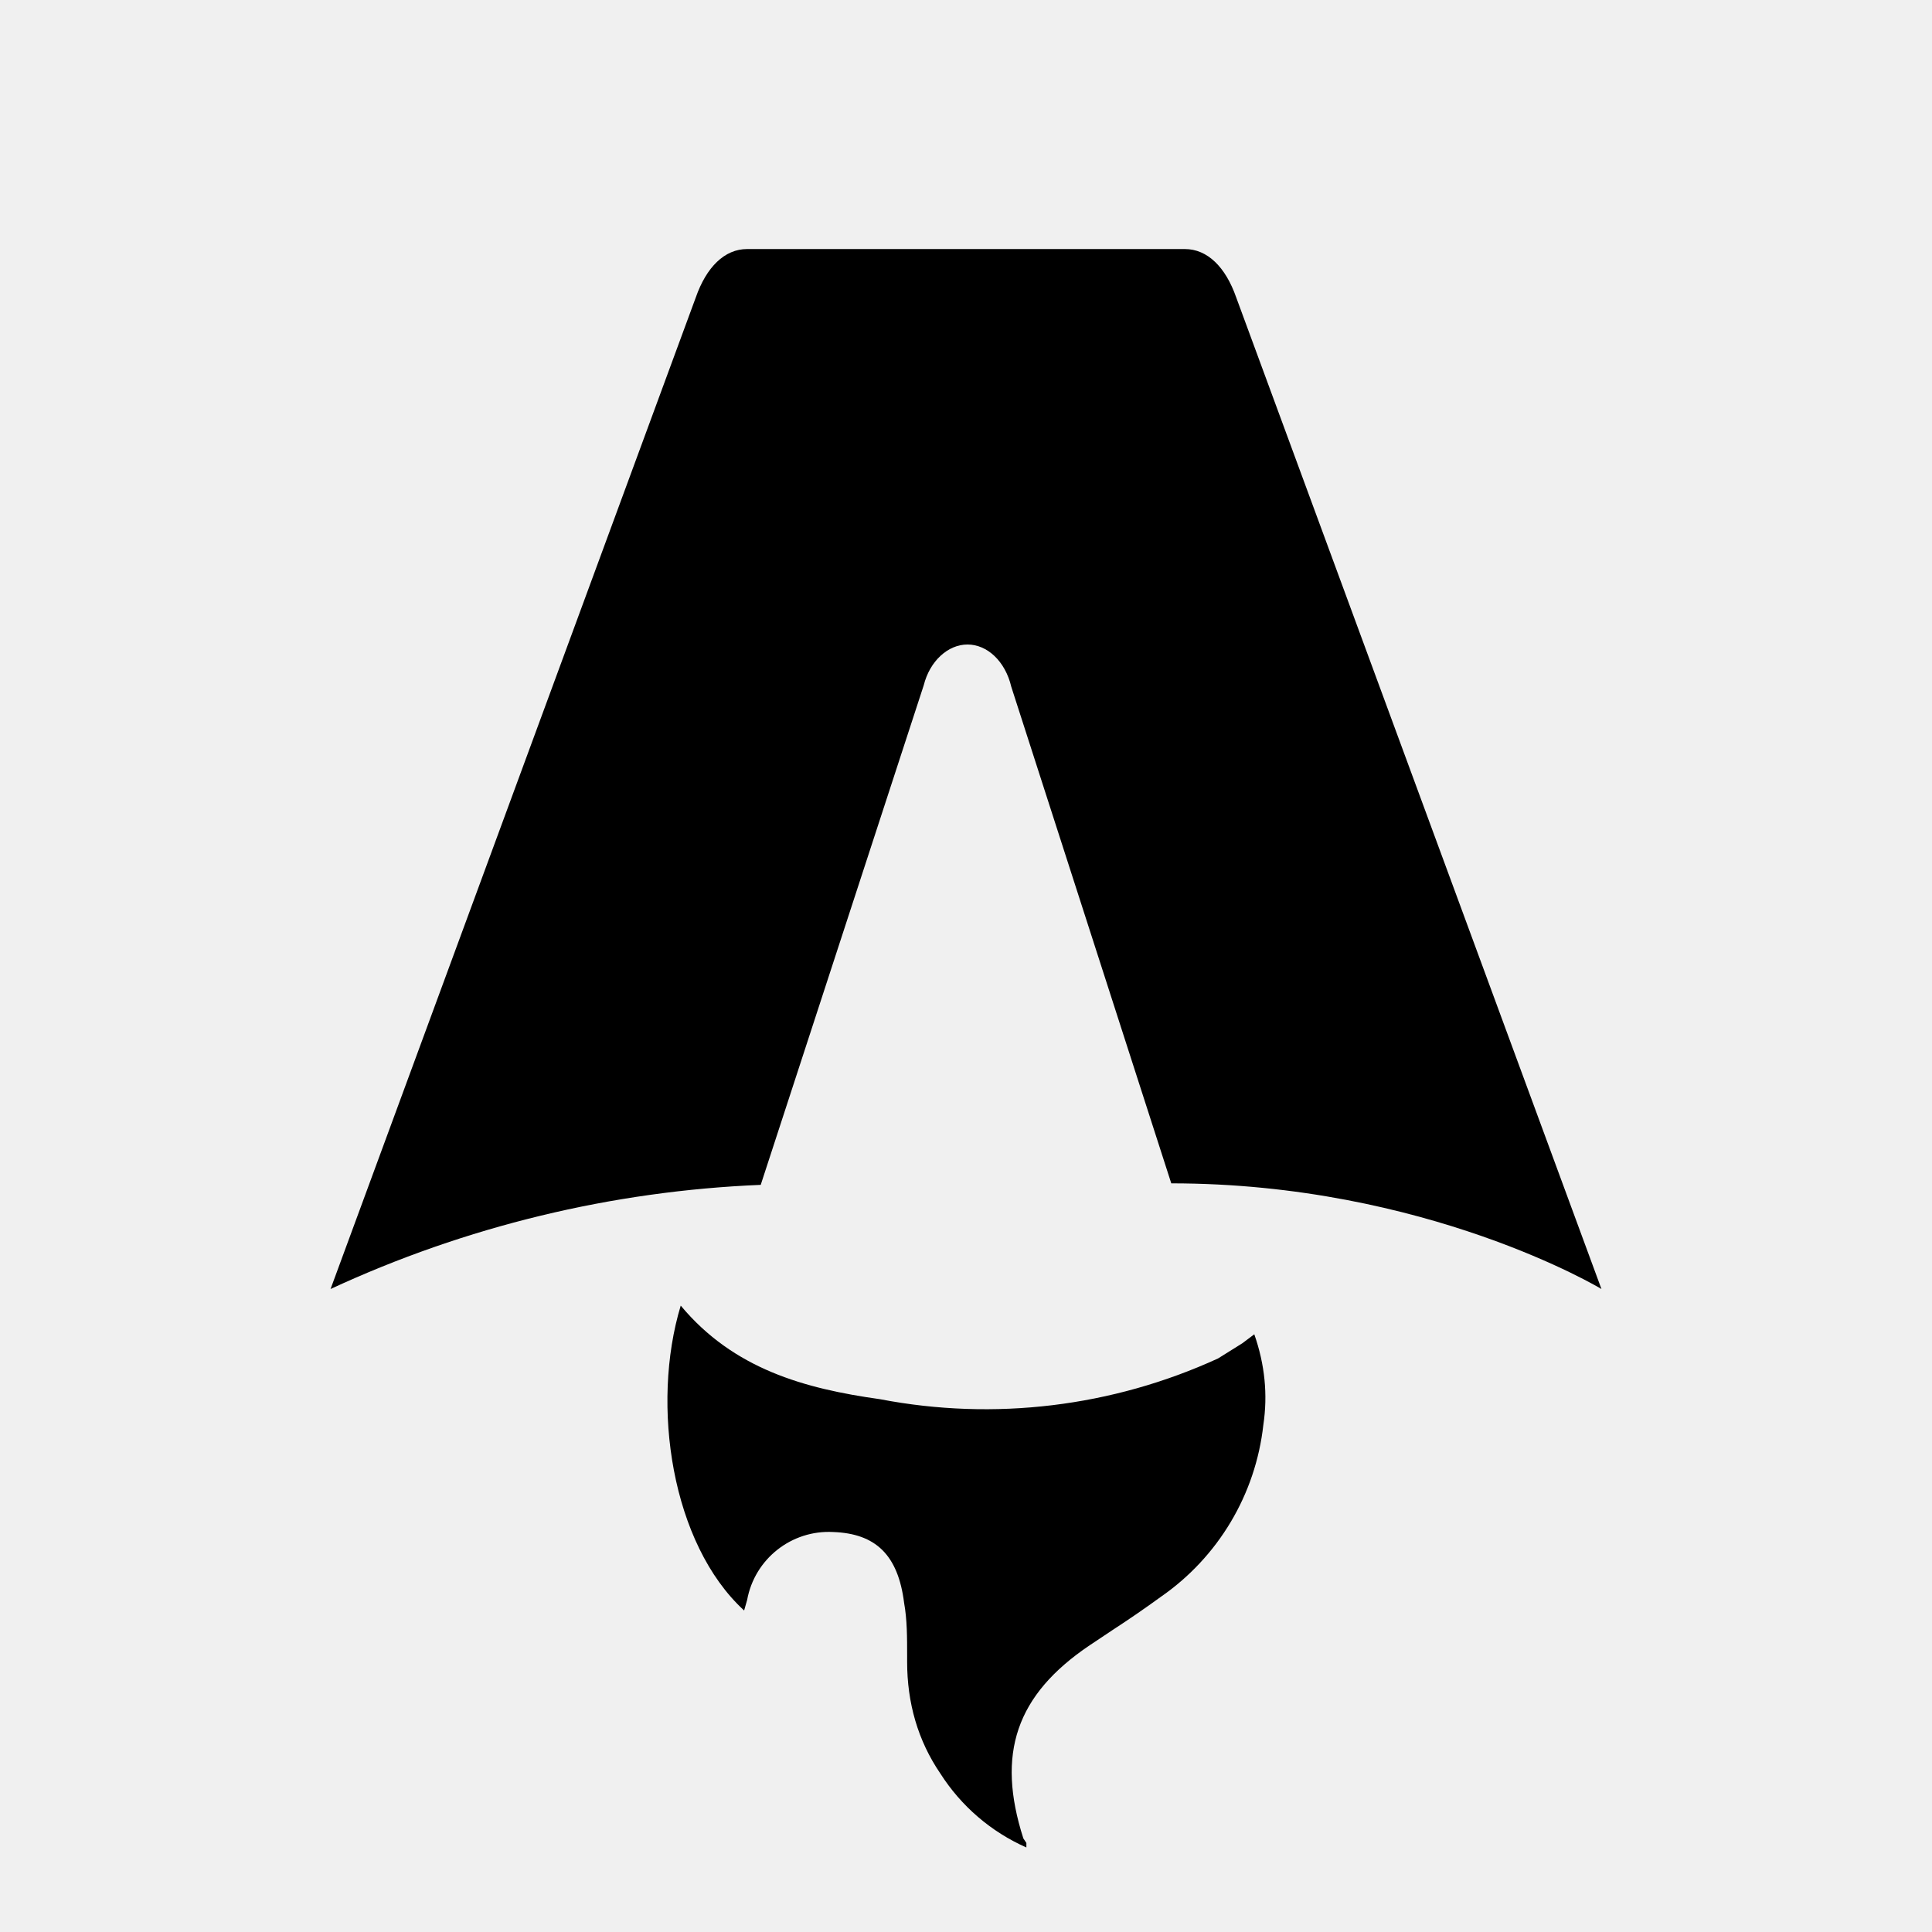
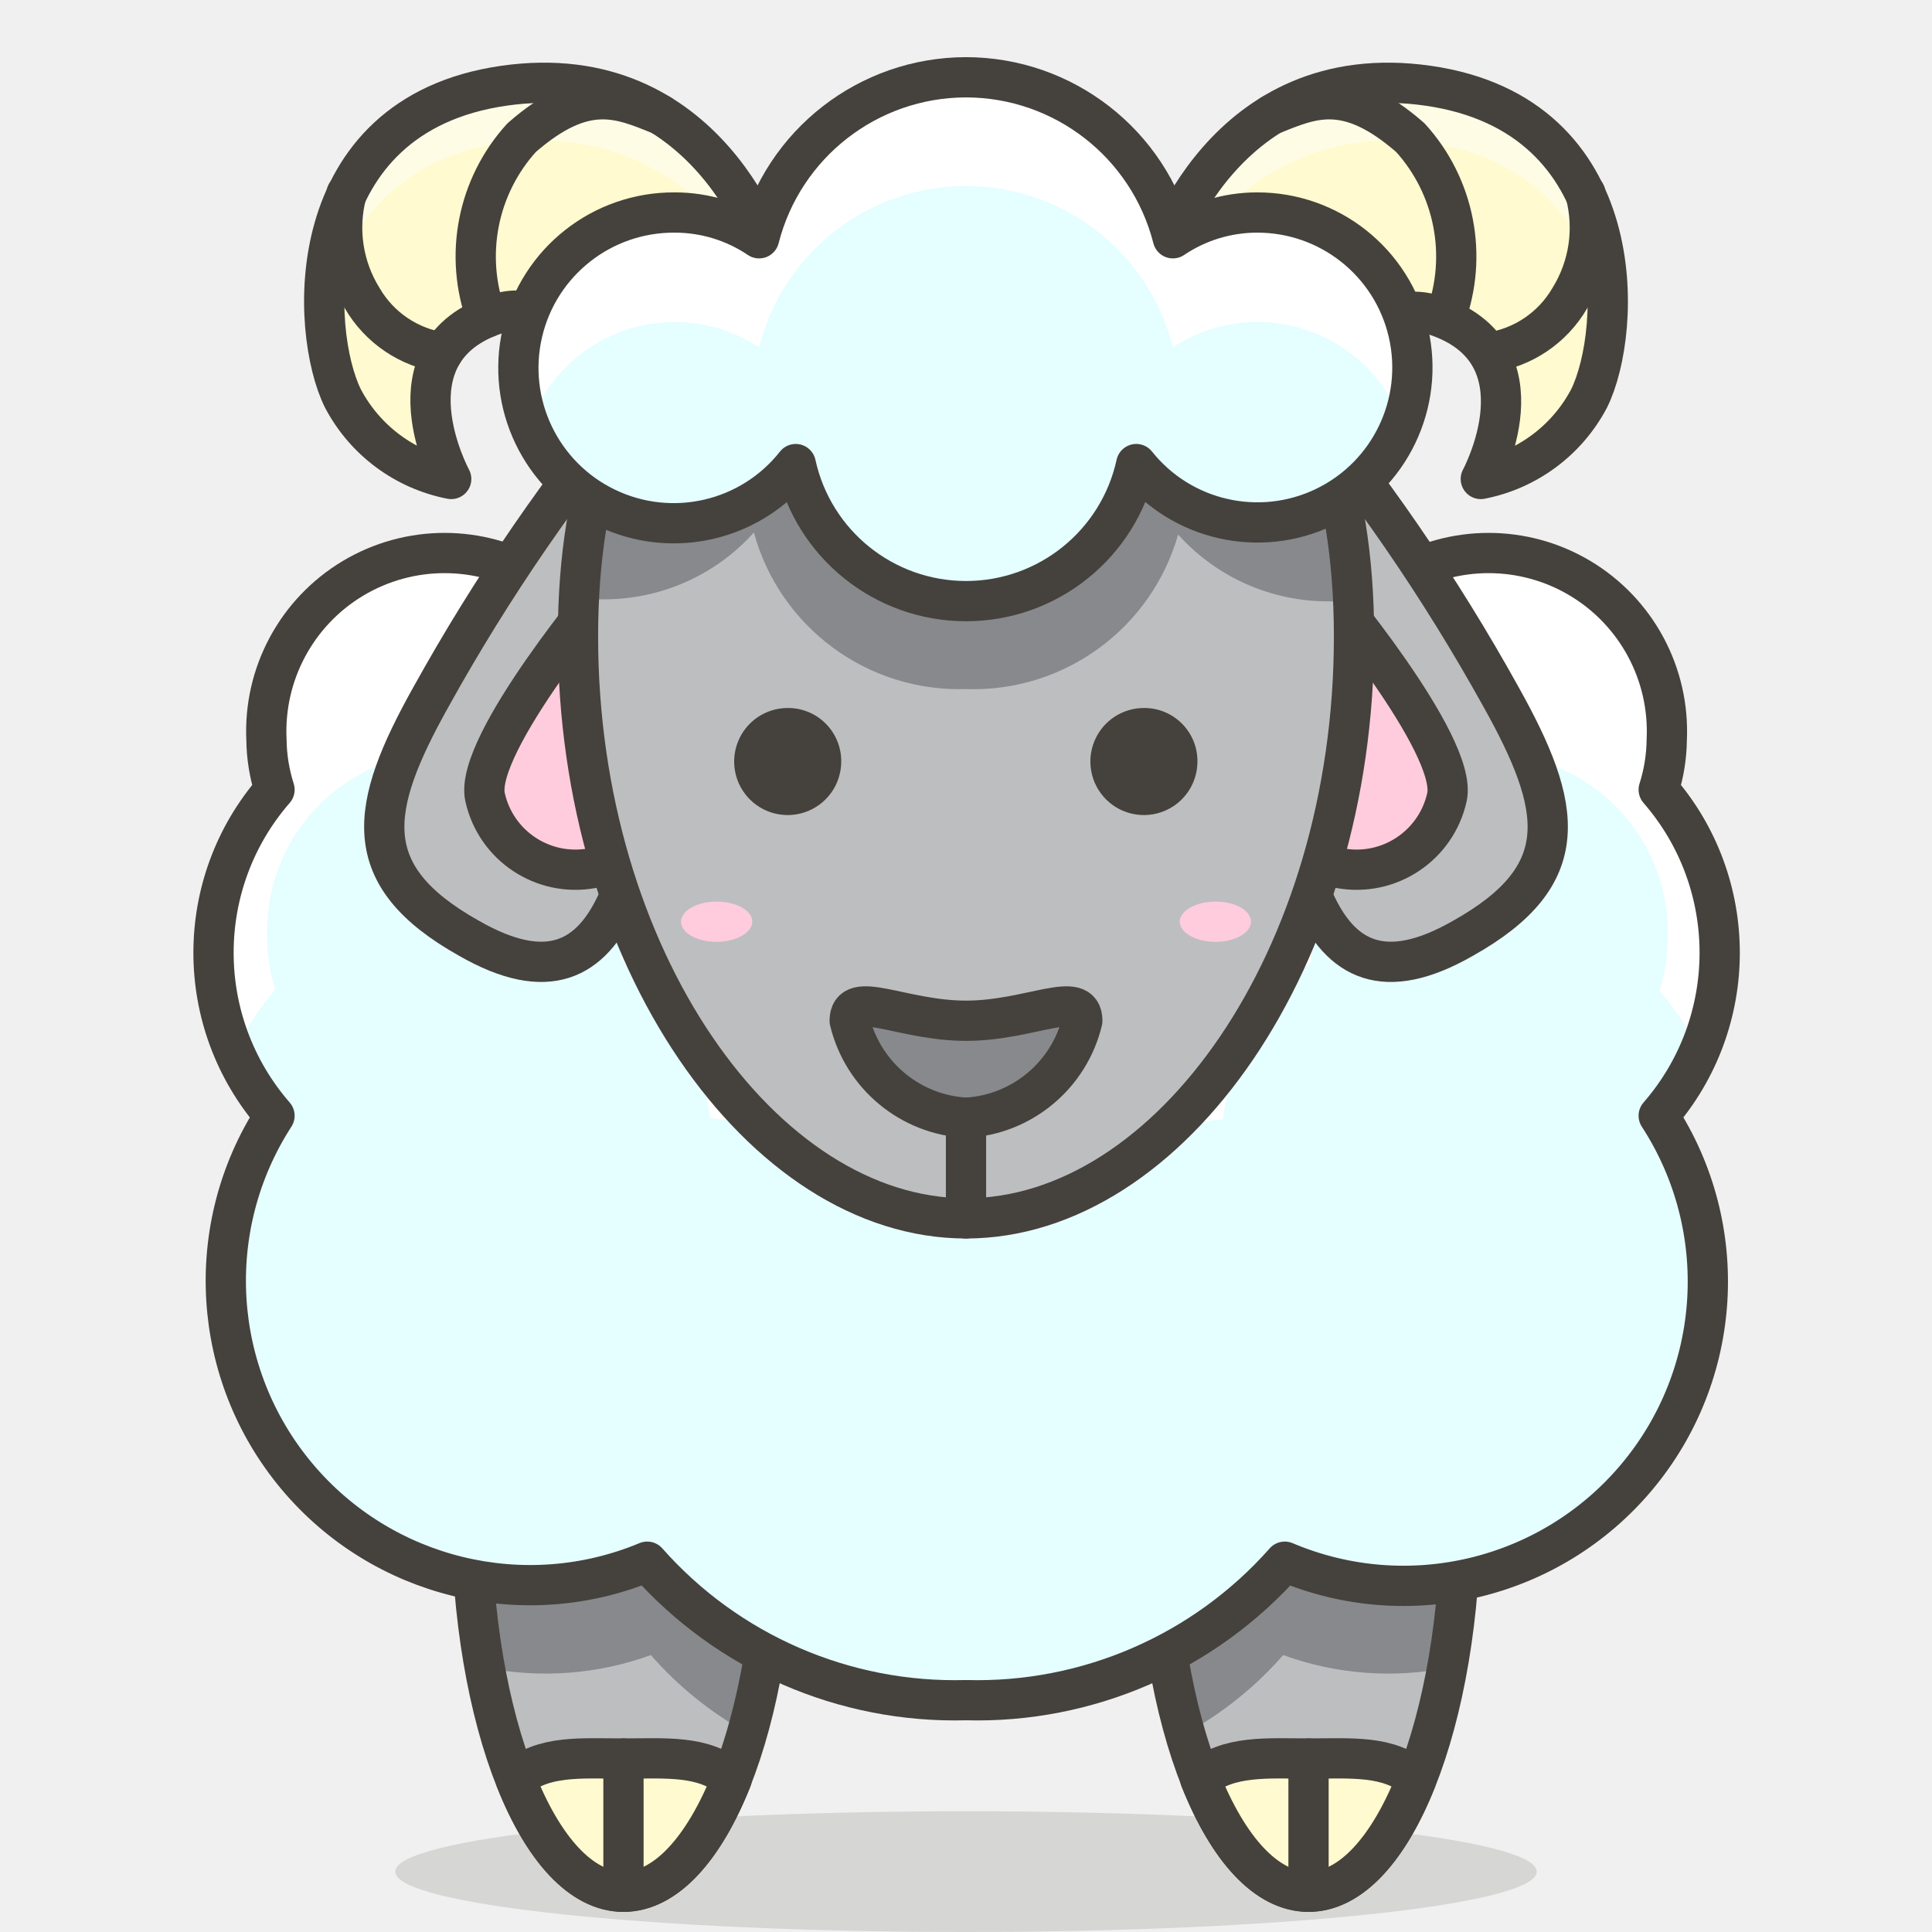
- <svg xmlns="http://www.w3.org/2000/svg" fill="none" viewBox="0 0 128 128">
-   <path d="M50.4 78.5a75.1 75.1 0 0 0-28.5 6.9l24.2-65.7c.7-2 1.9-3.2 3.4-3.2h29c1.5 0 2.7 1.2 3.4 3.2l24.2 65.7s-11.6-7-28.5-7L67 45.5c-.4-1.7-1.6-2.8-2.9-2.8-1.3 0-2.5 1.1-2.9 2.7L50.4 78.5Zm-1.1 28.2Zm-4.2-20.2c-2 6.6-.6 15.8 4.2 20.2a17.5 17.5 0 0 1 .2-.7 5.5 5.5 0 0 1 5.7-4.5c2.8.1 4.3 1.5 4.7 4.7.2 1.1.2 2.3.2 3.5v.4c0 2.7.7 5.2 2.2 7.4a13 13 0 0 0 5.7 4.9v-.3l-.2-.3c-1.8-5.6-.5-9.5 4.4-12.8l1.5-1a73 73 0 0 0 3.2-2.2 16 16 0 0 0 6.8-11.4c.3-2 .1-4-.6-6l-.8.6-1.6 1a37 37 0 0 1-22.4 2.7c-5-.7-9.7-2-13.2-6.2Z" />
-   <style>
-         path { fill: #000; }
-         @media (prefers-color-scheme: dark) {
-             path { fill: #FFF; }
-         }
-     </style>
+ <svg xmlns="http://www.w3.org/2000/svg" id="Icons" viewBox="0 0 48 48">
+   <defs>
+     <style>.cls-1,.cls-14{fill:#fffacf;}.cls-2{fill:#fffce5;}.cls-3{fill:none;}.cls-11,.cls-14,.cls-3,.cls-8,.cls-9{stroke:#45413c;stroke-linecap:round;stroke-linejoin:round;}.cls-4,.cls-8{fill:#bdbec0;}.cls-11,.cls-5{fill:#87898c;}.cls-6{fill:#e5feff;}.cls-7{fill:#fff;}.cls-13,.cls-9{fill:#fcd;}.cls-10,.cls-12{fill:#45413c;}.cls-10{opacity:0.15;}</style>
+   </defs>
+   <path id="_Path_" data-name="&lt;Path&gt;" class="cls-1" d="M28.84,6.57c0-.22,1.55-5.17,6.64-4.44s4.83,6.1,4,7.77a3.88,3.88,0,0,1-2.69,2s1.7-3.14-1.15-4.07c-1.61-.53-2.3,1.65-2.3,1.65Z" />
+   <g id="_Group_" data-name="&lt;Group&gt;">
+     <path id="_Path_2" data-name="&lt;Path&gt;" class="cls-2" d="M35.48,3.57A5.73,5.73,0,0,0,29.3,6.86l-.46-.29c0-.22,1.55-5.17,6.64-4.44,3.92.56,4.67,3.83,4.45,6.08A4.88,4.88,0,0,0,35.48,3.57Z" />
+   </g>
+   <path id="_Path_3" data-name="&lt;Path&gt;" class="cls-3" d="M28.84,6.57c0-.22,1.55-5.17,6.64-4.44s4.83,6.1,4,7.77a3.88,3.88,0,0,1-2.69,2s1.7-3.14-1.15-4.07c-1.61-.53-2.3,1.65-2.3,1.65Z" />
+   <path id="_Path_4" data-name="&lt;Path&gt;" class="cls-3" d="M31.59,2.85c1-.4,1.87-.81,3.45.57a4.39,4.39,0,0,1,.87,4.47" />
+   <path id="_Path_5" data-name="&lt;Path&gt;" class="cls-3" d="M39.39,4.81A3.33,3.33,0,0,1,39,7.41a2.77,2.77,0,0,1-2,1.35" />
+   <ellipse id="_Path_6" data-name="&lt;Path&gt;" class="cls-4" cx="15.49" cy="37.55" rx="3.78" ry="9.45" />
+   <path id="_Path_7" data-name="&lt;Path&gt;" class="cls-5" d="M19.27,37.55c0-5.22-1.69-9.45-3.78-9.45s-3.78,4.23-3.78,9.45a21.47,21.47,0,0,0,.34,3.88,7.65,7.65,0,0,0,4.12-.31,8.93,8.93,0,0,0,2.39,1.93A20.11,20.11,0,0,0,19.27,37.55Z" />
+   <ellipse id="_Path_8" data-name="&lt;Path&gt;" class="cls-4" cx="32.51" cy="37.55" rx="3.78" ry="9.45" />
+   <path id="_Path_9" data-name="&lt;Path&gt;" class="cls-5" d="M28.73,37.55c0-5.22,1.69-9.45,3.78-9.45s3.78,4.23,3.78,9.45A21.47,21.47,0,0,1,36,41.43a7.65,7.65,0,0,1-4.12-.31,8.93,8.93,0,0,1-2.39,1.93A20.11,20.11,0,0,1,28.73,37.55Z" />
+   <ellipse id="_Path_10" data-name="&lt;Path&gt;" class="cls-3" cx="15.49" cy="37.55" rx="3.78" ry="9.45" />
+   <ellipse id="_Path_11" data-name="&lt;Path&gt;" class="cls-3" cx="32.51" cy="37.55" rx="3.78" ry="9.45" />
+   <path id="_Path_12" data-name="&lt;Path&gt;" class="cls-6" d="M24,24.57a7.2,7.2,0,0,0-2.46.44,5.29,5.29,0,0,0-3.92-2.19,6.19,6.19,0,0,0-2.2-3.92,4.36,4.36,0,0,0,.05-.52,4.43,4.43,0,1,0-8.85,0,4.24,4.24,0,0,0,.2,1.24,6.17,6.17,0,0,0,0,8.1A7.56,7.56,0,0,0,16.08,38.8,10.2,10.2,0,0,0,24,42.24a10.2,10.2,0,0,0,7.92-3.44,7.56,7.56,0,0,0,9.29-11.08,6.17,6.17,0,0,0,0-8.1,4.24,4.24,0,0,0,.2-1.24,4.43,4.43,0,1,0-8.85,0,4.36,4.36,0,0,0,0,.52,6.19,6.19,0,0,0-2.2,3.92A5.29,5.29,0,0,0,26.46,25,7.2,7.2,0,0,0,24,24.57Z" />
+   <g id="_Group_2" data-name="&lt;Group&gt;">
+     <path id="_Path_13" data-name="&lt;Path&gt;" class="cls-7" d="M5.84,26.17a5.82,5.82,0,0,1,1-1.58,4.3,4.3,0,0,1-.2-1.25,4.43,4.43,0,1,1,8.85,0,4.36,4.36,0,0,1-.05.52,6.19,6.19,0,0,1,2.2,3.92A5.29,5.29,0,0,1,21.54,30a7.25,7.25,0,0,1,4.92,0,5.29,5.29,0,0,1,3.92-2.19,6.19,6.19,0,0,1,2.2-3.92,4.36,4.36,0,0,1,0-.52,4.43,4.43,0,1,1,8.85,0,4.3,4.3,0,0,1-.2,1.25,5.82,5.82,0,0,1,1,1.58,6.08,6.08,0,0,0,.55-2.48,6.17,6.17,0,0,0-1.53-4.07,4.24,4.24,0,0,0,.2-1.24,4.43,4.43,0,1,0-8.85,0,4.36,4.36,0,0,0,0,.52,6.19,6.19,0,0,0-2.2,3.92A5.29,5.29,0,0,0,26.46,25a7.1,7.1,0,0,0-4.92,0,5.29,5.29,0,0,0-3.92-2.19,6.19,6.19,0,0,0-2.2-3.92,4.36,4.36,0,0,0,.05-.52,4.43,4.43,0,1,0-8.85,0,4.24,4.24,0,0,0,.2,1.24,6.17,6.17,0,0,0-1.53,4.07A6.08,6.08,0,0,0,5.84,26.17Z" />
+   </g>
+   <path id="_Path_14" data-name="&lt;Path&gt;" class="cls-3" d="M24,24.57a7.2,7.2,0,0,0-2.46.44,5.29,5.29,0,0,0-3.92-2.19,6.19,6.19,0,0,0-2.2-3.92,4.36,4.36,0,0,0,.05-.52,4.43,4.43,0,1,0-8.85,0,4.24,4.24,0,0,0,.2,1.24,6.17,6.17,0,0,0,0,8.1A7.56,7.56,0,0,0,16.08,38.8,10.2,10.2,0,0,0,24,42.24a10.2,10.2,0,0,0,7.92-3.44,7.56,7.56,0,0,0,9.29-11.08,6.17,6.17,0,0,0,0-8.1,4.24,4.24,0,0,0,.2-1.24,4.43,4.43,0,1,0-8.85,0,4.36,4.36,0,0,0,0,.52,6.19,6.19,0,0,0-2.2,3.92A5.29,5.29,0,0,0,26.46,25,7.2,7.2,0,0,0,24,24.57Z" />
+   <path id="_Path_15" data-name="&lt;Path&gt;" class="cls-1" d="M19.16,6.57c0-.22-1.55-5.17-6.64-4.44s-4.83,6.1-4,7.77a3.88,3.88,0,0,0,2.69,2S9.49,8.73,12.34,7.8c1.61-.53,2.3,1.65,2.3,1.65Z" />
+   <g id="_Group_3" data-name="&lt;Group&gt;">
+     <path id="_Path_16" data-name="&lt;Path&gt;" class="cls-2" d="M12.52,3.57A5.73,5.73,0,0,1,18.7,6.86l.46-.29c0-.22-1.55-5.17-6.64-4.44C8.6,2.69,7.85,6,8.07,8.21A4.88,4.88,0,0,1,12.52,3.57Z" />
+   </g>
+   <path id="_Path_17" data-name="&lt;Path&gt;" class="cls-3" d="M19.16,6.57c0-.22-1.55-5.17-6.64-4.44s-4.83,6.1-4,7.77a3.88,3.88,0,0,0,2.69,2S9.49,8.73,12.34,7.8c1.61-.53,2.3,1.65,2.3,1.65Z" />
+   <path id="_Path_18" data-name="&lt;Path&gt;" class="cls-8" d="M16,9.62a48.49,48.49,0,0,0-5.29,7.69c-1.55,2.77-1.84,4.44.94,6,3.94,2.26,4.3-2.42,4.88-7S16,9.62,16,9.62Z" />
+   <path id="_Path_19" data-name="&lt;Path&gt;" class="cls-9" d="M15.15,14.49s-3.38,4-3.1,5.31a2.3,2.3,0,0,0,2.66,1.77c1.21-.11,1.77-3.54,1.77-3.54Z" />
+   <path id="_Path_20" data-name="&lt;Path&gt;" class="cls-8" d="M32,9.62a48.49,48.49,0,0,1,5.29,7.69c1.55,2.77,1.84,4.44-.94,6-3.94,2.26-4.3-2.42-4.88-7S32,9.62,32,9.62Z" />
+   <path id="_Path_21" data-name="&lt;Path&gt;" class="cls-9" d="M32.85,14.49s3.38,4,3.1,5.31a2.3,2.3,0,0,1-2.66,1.77C32.08,21.46,31.52,18,31.52,18Z" />
+   <ellipse id="_Ellipse_" data-name="&lt;Ellipse&gt;" class="cls-10" cx="24" cy="46.5" rx="14.18" ry="1.5" />
+   <path id="_Path_22" data-name="&lt;Path&gt;" class="cls-4" d="M33.64,15.82c0,8-4.58,14.45-9.64,14.45s-9.64-6.47-9.64-14.45S18.94,5.21,24,5.21,33.64,7.83,33.64,15.82Z" />
+   <path class="cls-5" d="M24,5.21c-4.86,0-9.27,2.42-9.62,9.68a5.29,5.29,0,0,0,.56,0,5,5,0,0,0,3.79-1.66A5.29,5.29,0,0,0,24,17.12a5.29,5.29,0,0,0,5.27-3.84,5,5,0,0,0,3.79,1.66,5.29,5.29,0,0,0,.56,0C33.27,7.63,28.86,5.21,24,5.21Z" />
+   <path class="cls-5" d="M24,2.9Z" />
+   <path id="_Path_23" data-name="&lt;Path&gt;" class="cls-3" d="M33.64,15.82c0,8-4.58,14.45-9.64,14.45s-9.64-6.47-9.64-14.45S18.94,5.21,24,5.21,33.64,7.83,33.64,15.82Z" />
+   <path id="_Path_24" data-name="&lt;Path&gt;" class="cls-11" d="M26.89,25.36A3.15,3.15,0,0,1,24,27.77a3.15,3.15,0,0,1-2.89-2.41c0-.8,1.29,0,2.89,0S26.89,24.56,26.89,25.36Z" />
+   <path id="_Path_25" data-name="&lt;Path&gt;" class="cls-6" d="M24,1.92a5.31,5.31,0,0,0-5.14,4,3.74,3.74,0,0,0-2.09-.64,3.86,3.86,0,1,0,3,6.25,4.33,4.33,0,0,0,8.46,0,3.85,3.85,0,1,0,3-6.25,3.74,3.74,0,0,0-2.09.64A5.31,5.31,0,0,0,24,1.92Z" />
+   <path id="_Path_26" data-name="&lt;Path&gt;" class="cls-7" d="M16.77,8a3.81,3.81,0,0,1,2.09.63,5.3,5.3,0,0,1,10.28,0,3.82,3.82,0,0,1,5.68,1.85,3.71,3.71,0,0,0,.26-1.37,3.85,3.85,0,0,0-3.85-3.86,3.74,3.74,0,0,0-2.09.64,5.3,5.3,0,0,0-10.28,0,3.74,3.74,0,0,0-2.09-.64,3.85,3.85,0,0,0-3.85,3.86,3.71,3.71,0,0,0,.26,1.37A3.84,3.84,0,0,1,16.77,8Z" />
+   <path id="_Path_27" data-name="&lt;Path&gt;" class="cls-3" d="M24,1.92a5.31,5.31,0,0,0-5.14,4,3.74,3.74,0,0,0-2.09-.64,3.86,3.86,0,1,0,3,6.25,4.33,4.33,0,0,0,8.46,0,3.85,3.85,0,1,0,3-6.25,3.74,3.74,0,0,0-2.09.64A5.31,5.31,0,0,0,24,1.92Z" />
+   <path id="_Path_28" data-name="&lt;Path&gt;" class="cls-12" d="M29.75,18.91a1.33,1.33,0,1,1-1.32-1.32A1.32,1.32,0,0,1,29.75,18.91Z" />
+   <path id="_Path_29" data-name="&lt;Path&gt;" class="cls-12" d="M20.9,18.91a1.33,1.33,0,1,1-1.33-1.32A1.32,1.32,0,0,1,20.9,18.91Z" />
+   <path id="_Path_30" data-name="&lt;Path&gt;" class="cls-13" d="M31.08,22.9c0,.27-.39.5-.88.5s-.89-.23-.89-.5.4-.5.89-.5S31.08,22.62,31.08,22.9Z" />
+   <path id="_Path_31" data-name="&lt;Path&gt;" class="cls-13" d="M18.69,22.9c0,.27-.4.5-.89.5s-.88-.23-.88-.5.39-.5.88-.5S18.69,22.62,18.69,22.9Z" />
+   <line id="_Path_32" data-name="&lt;Path&gt;" class="cls-3" x1="24" y1="27.77" x2="24" y2="30.27" />
+   <path id="_Path_33" data-name="&lt;Path&gt;" class="cls-3" d="M16.41,2.85c-1-.4-1.87-.81-3.45.57a4.39,4.39,0,0,0-.87,4.47" />
+   <path id="_Path_34" data-name="&lt;Path&gt;" class="cls-3" d="M8.61,4.81A3.33,3.33,0,0,0,9,7.41a2.77,2.77,0,0,0,2,1.35" />
+   <path id="_Path_35" data-name="&lt;Path&gt;" class="cls-14" d="M15.49,43.69c-1.05,0-2-.09-2.68.51.68,1.73,1.63,2.8,2.68,2.8s2-1.07,2.69-2.8C17.49,43.6,16.54,43.69,15.49,43.69Z" />
+   <line id="_Path_36" data-name="&lt;Path&gt;" class="cls-3" x1="15.49" y1="43.69" x2="15.49" y2="47" />
+   <path id="_Path_37" data-name="&lt;Path&gt;" class="cls-14" d="M32.51,43.69c-1,0-2-.09-2.69.51.69,1.73,1.64,2.8,2.69,2.8s2-1.07,2.68-2.8C34.51,43.6,33.56,43.69,32.51,43.69Z" />
+   <line id="_Path_38" data-name="&lt;Path&gt;" class="cls-3" x1="32.51" y1="43.69" x2="32.51" y2="47" />
</svg>
